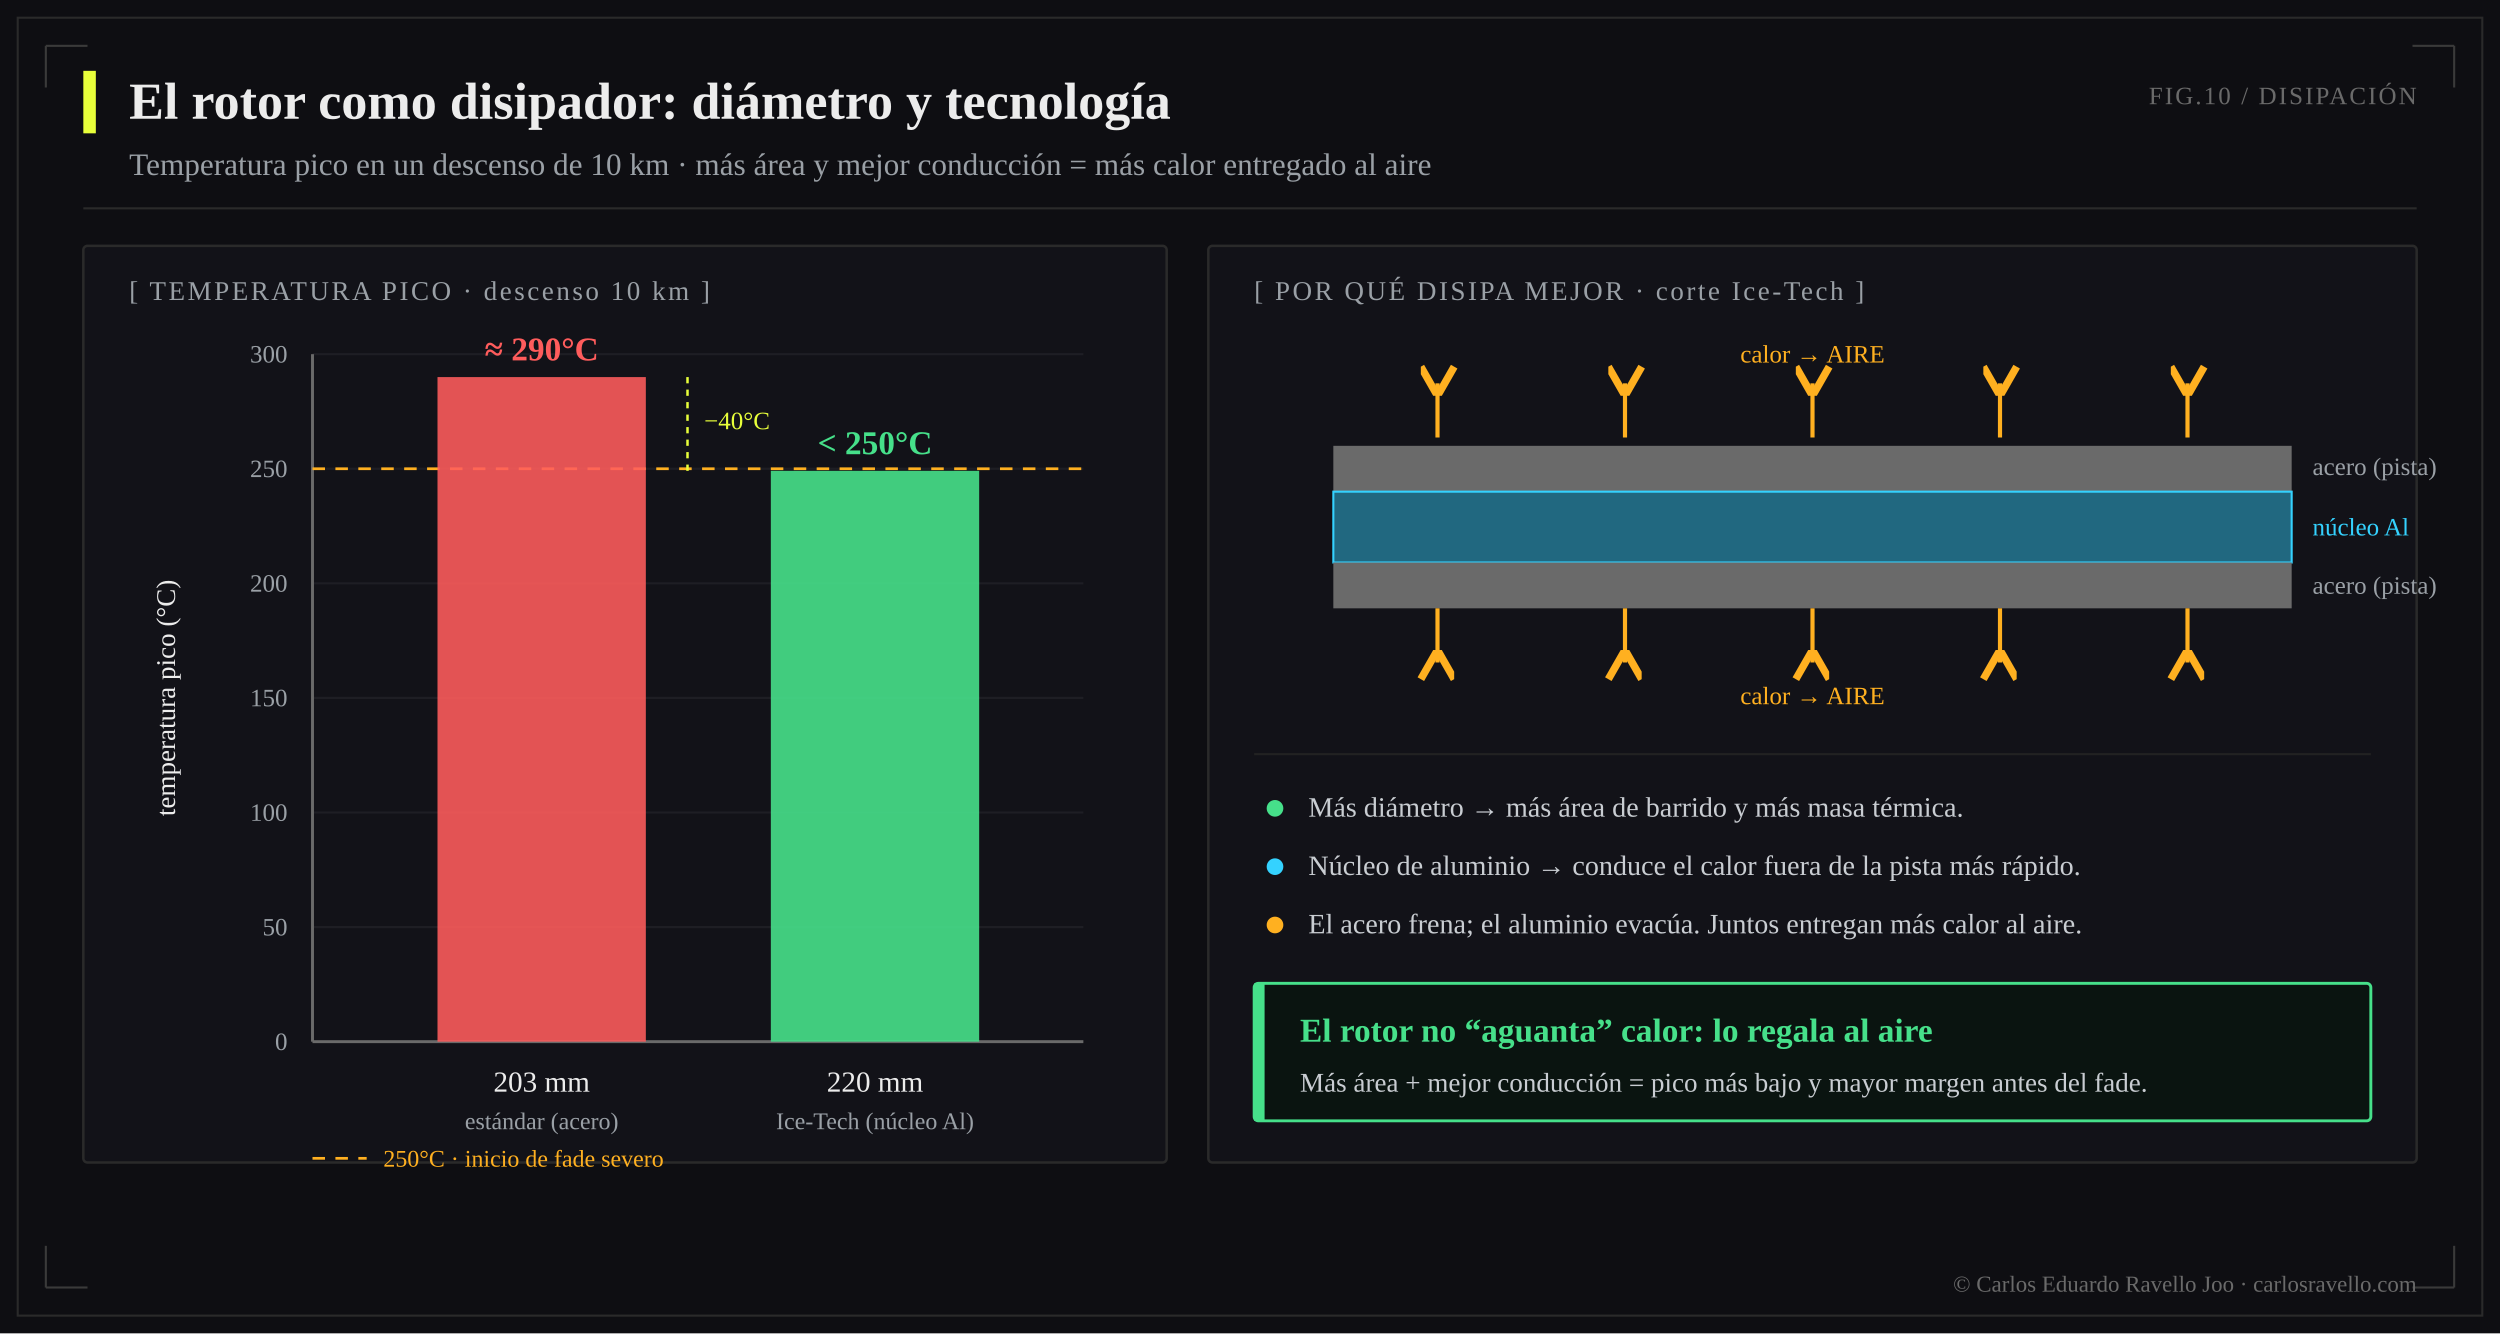
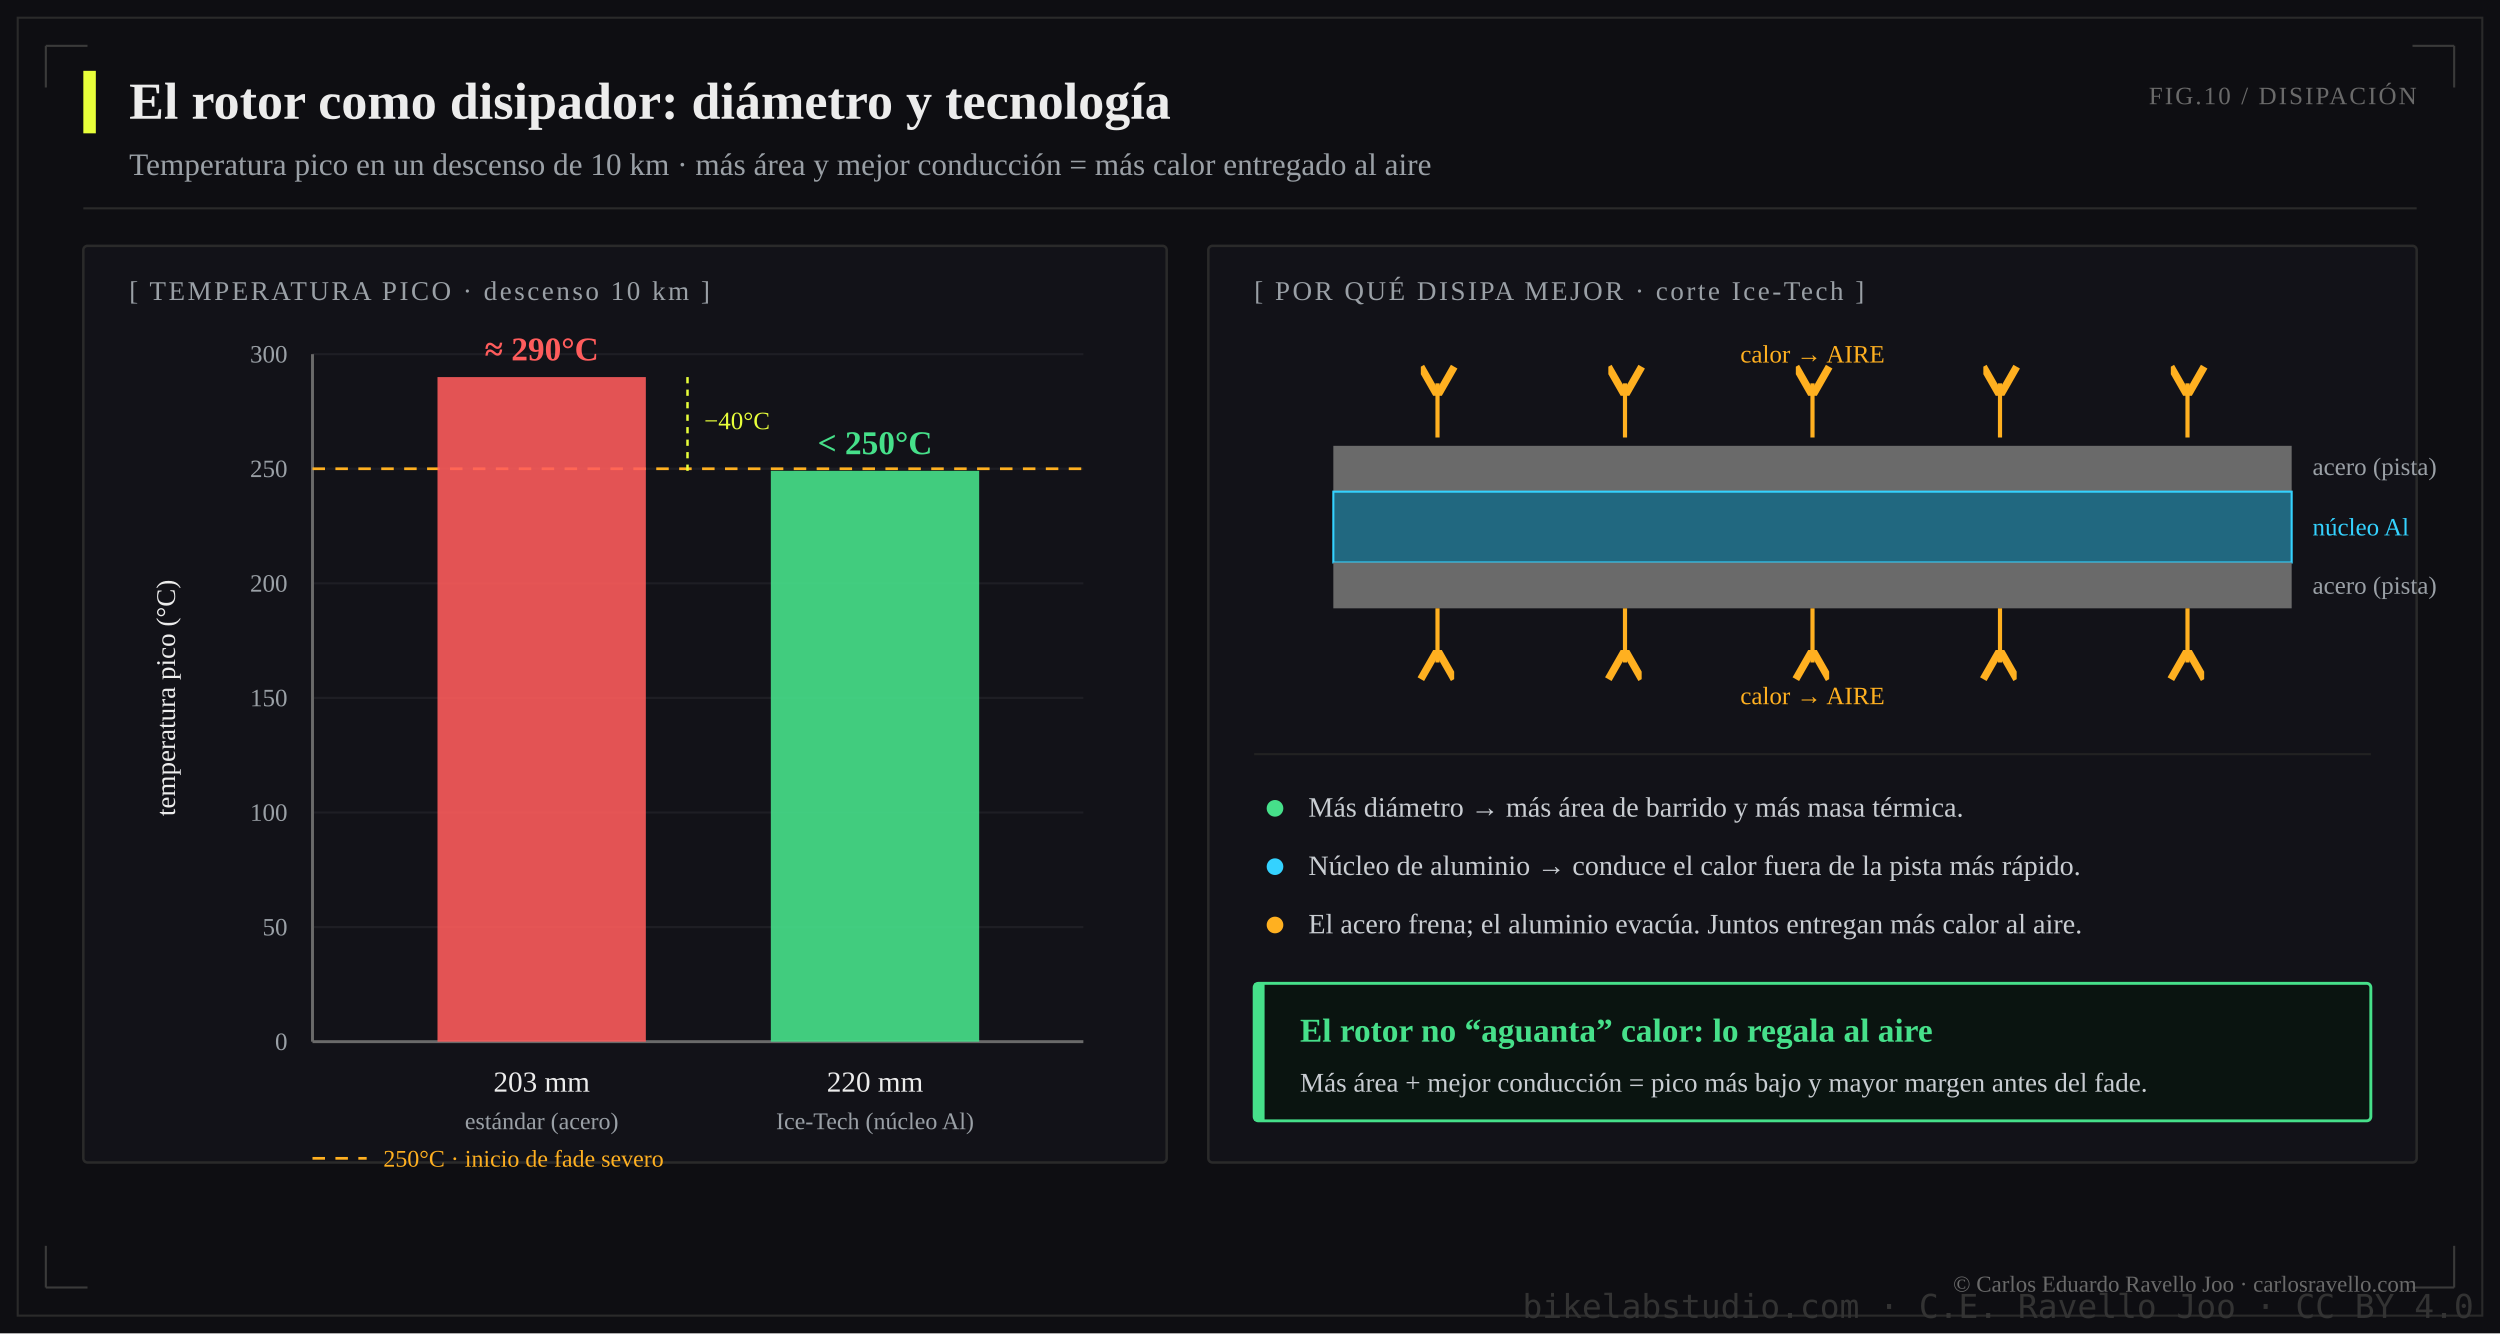
<svg xmlns="http://www.w3.org/2000/svg" viewBox="0 0 1200 640" width="100%" shape-rendering="geometricPrecision">
  <defs>
    <marker id="ah" markerWidth="11" markerHeight="11" refX="3" refY="4" orient="auto">
      <path d="M7 0 L0 4 L7 8" fill="none" stroke="#FFB020" stroke-width="1.8" />
    </marker>
  </defs>
  <rect x="0" y="0" width="1200" height="640" fill="#0E0E12" />
  <rect x="8.5" y="8.5" width="1183" height="623" fill="none" stroke="#2A2A2A" stroke-width="1" />
  <g stroke="#3A3A3A" stroke-width="1" fill="none">
    <path d="M22 22 H42 M22 22 V42" />
    <path d="M1178 22 H1158 M1178 22 V42" />
    <path d="M22 618 H42 M22 618 V598" />
    <path d="M1178 618 H1158 M1178 618 V598" />
  </g>
  <rect x="40" y="34" width="6" height="30" fill="#E8FF3A" />
  <text x="62" y="57" fill="#ECECEC" font-size="25" font-weight="bold">El rotor como disipador: diámetro y tecnología</text>
  <text x="62" y="84" fill="#9AA0A6" font-size="15">Temperatura pico en un descenso de 10 km · más área y mejor conducción = más calor entregado al aire</text>
  <text x="1160" y="50" fill="#6A6A6A" font-size="12" text-anchor="end" letter-spacing="1">FIG.10 / DISIPACIÓN</text>
  <line x1="40" y1="100" x2="1160" y2="100" stroke="#2A2A2A" stroke-width="1" />
  <rect x="40" y="118" width="520" height="440" rx="2" fill="#121218" stroke="#2A2A2A" stroke-width="1.2" />
  <text x="62" y="144" fill="#9AA0A6" font-size="13" letter-spacing="1.2">[ TEMPERATURA PICO · descenso 10 km ]</text>
  <g stroke="#1E1E24" stroke-width="1">
    <line x1="150" y1="500" x2="520" y2="500" />
    <line x1="150" y1="445" x2="520" y2="445" />
    <line x1="150" y1="390" x2="520" y2="390" />
    <line x1="150" y1="335" x2="520" y2="335" />
    <line x1="150" y1="280" x2="520" y2="280" />
    <line x1="150" y1="225" x2="520" y2="225" />
    <line x1="150" y1="170" x2="520" y2="170" />
  </g>
  <g fill="#9AA0A6" font-size="12" text-anchor="end">
    <text x="138" y="504">0</text>
    <text x="138" y="449">50</text>
    <text x="138" y="394">100</text>
    <text x="138" y="339">150</text>
    <text x="138" y="284">200</text>
    <text x="138" y="229">250</text>
    <text x="138" y="174">300</text>
  </g>
  <line x1="150" y1="170" x2="150" y2="500" stroke="#6A6A6A" stroke-width="1.4" />
  <line x1="150" y1="500" x2="520" y2="500" stroke="#6A6A6A" stroke-width="1.4" />
  <text x="84" y="335" fill="#ECECEC" font-size="13" text-anchor="middle" transform="rotate(-90 84 335)">temperatura pico (°C)</text>
  <line x1="150" y1="225" x2="520" y2="225" stroke="#FFB020" stroke-width="1.3" stroke-dasharray="6 5" />
  <rect x="210" y="181" width="100" height="319" fill="#FF5C5C" fill-opacity="0.88" />
  <text x="260" y="173" fill="#FF5C5C" font-size="16" font-weight="bold" text-anchor="middle">≈ 290°C</text>
  <text x="260" y="524" fill="#ECECEC" font-size="14" text-anchor="middle">203 mm</text>
  <text x="260" y="542" fill="#9AA0A6" font-size="11.5" text-anchor="middle">estándar (acero)</text>
  <rect x="370" y="226" width="100" height="274" fill="#46E08A" fill-opacity="0.9" />
  <text x="420" y="218" fill="#46E08A" font-size="16" font-weight="bold" text-anchor="middle">&lt; 250°C</text>
  <text x="420" y="524" fill="#ECECEC" font-size="14" text-anchor="middle">220 mm</text>
  <text x="420" y="542" fill="#9AA0A6" font-size="11.5" text-anchor="middle">Ice-Tech (núcleo Al)</text>
  <line x1="150" y1="556" x2="176" y2="556" stroke="#FFB020" stroke-width="1.3" stroke-dasharray="6 5" />
  <text x="184" y="560" fill="#FFB020" font-size="11.5">250°C · inicio de fade severo</text>
  <line x1="330" y1="181" x2="330" y2="226" stroke="#E8FF3A" stroke-width="1.2" stroke-dasharray="3 3" />
  <text x="338" y="206" fill="#E8FF3A" font-size="12">−40°C</text>
  <rect x="580" y="118" width="580" height="440" rx="2" fill="#121218" stroke="#2A2A2A" stroke-width="1.2" />
  <text x="602" y="144" fill="#9AA0A6" font-size="13" letter-spacing="1.2">[ POR QUÉ DISIPA MEJOR · corte Ice-Tech ]</text>
  <g stroke="#FFB020" stroke-width="2" marker-end="url(#ah)">
    <line x1="690" y1="210" x2="690" y2="184" />
    <line x1="780" y1="210" x2="780" y2="184" />
    <line x1="870" y1="210" x2="870" y2="184" />
    <line x1="960" y1="210" x2="960" y2="184" />
    <line x1="1050" y1="210" x2="1050" y2="184" />
  </g>
  <text x="870" y="174" fill="#FFB020" font-size="12" text-anchor="middle">calor → AIRE</text>
  <rect x="640" y="214" width="460" height="22" fill="#6A6A6A" />
  <rect x="640" y="236" width="460" height="34" fill="#34D2FF" fill-opacity="0.45" stroke="#34D2FF" stroke-width="1" />
  <rect x="640" y="270" width="460" height="22" fill="#6A6A6A" />
  <text x="1110" y="228" fill="#9AA0A6" font-size="12">acero (pista)</text>
  <text x="1110" y="257" fill="#34D2FF" font-size="12">núcleo Al</text>
  <text x="1110" y="285" fill="#9AA0A6" font-size="12">acero (pista)</text>
  <g stroke="#FFB020" stroke-width="2" marker-end="url(#ah)">
    <line x1="690" y1="292" x2="690" y2="318" />
    <line x1="780" y1="292" x2="780" y2="318" />
    <line x1="870" y1="292" x2="870" y2="318" />
    <line x1="960" y1="292" x2="960" y2="318" />
    <line x1="1050" y1="292" x2="1050" y2="318" />
  </g>
  <text x="870" y="338" fill="#FFB020" font-size="12" text-anchor="middle">calor → AIRE</text>
  <line x1="602" y1="362" x2="1138" y2="362" stroke="#222" stroke-width="1" />
  <circle cx="612" cy="388" r="4" fill="#46E08A" />
  <text x="628" y="392" fill="#C9CDD2" font-size="13.5">Más diámetro → más área de barrido y más masa térmica.</text>
  <circle cx="612" cy="416" r="4" fill="#34D2FF" />
  <text x="628" y="420" fill="#C9CDD2" font-size="13.5">Núcleo de aluminio → conduce el calor fuera de la pista más rápido.</text>
  <circle cx="612" cy="444" r="4" fill="#FFB020" />
  <text x="628" y="448" fill="#C9CDD2" font-size="13.5">El acero frena; el aluminio evacúa. Juntos entregan más calor al aire.</text>
  <rect x="602" y="472" width="536" height="66" rx="2" fill="#0A1410" stroke="#46E08A" stroke-width="1.4" />
  <rect x="602" y="472" width="5" height="66" fill="#46E08A" />
  <text x="624" y="500" fill="#46E08A" font-size="16" font-weight="bold">El rotor no “aguanta” calor: lo regala al aire</text>
  <text x="624" y="524" fill="#C9CDD2" font-size="13">Más área + mejor conducción = pico más bajo y mayor margen antes del fade.</text>
  <text x="1160" y="620" fill="#6A6A6A" font-size="11" text-anchor="end">© Carlos Eduardo Ravello Joo · carlosravello.com</text>
+   <text x="1187.4" y="632.6" text-anchor="end" font-family="'IBM Plex Mono',monospace" font-size="15.8" fill="#333">bikelabstudio.com · C.E. Ravello Joo · CC BY 4.0</text>
</svg>
